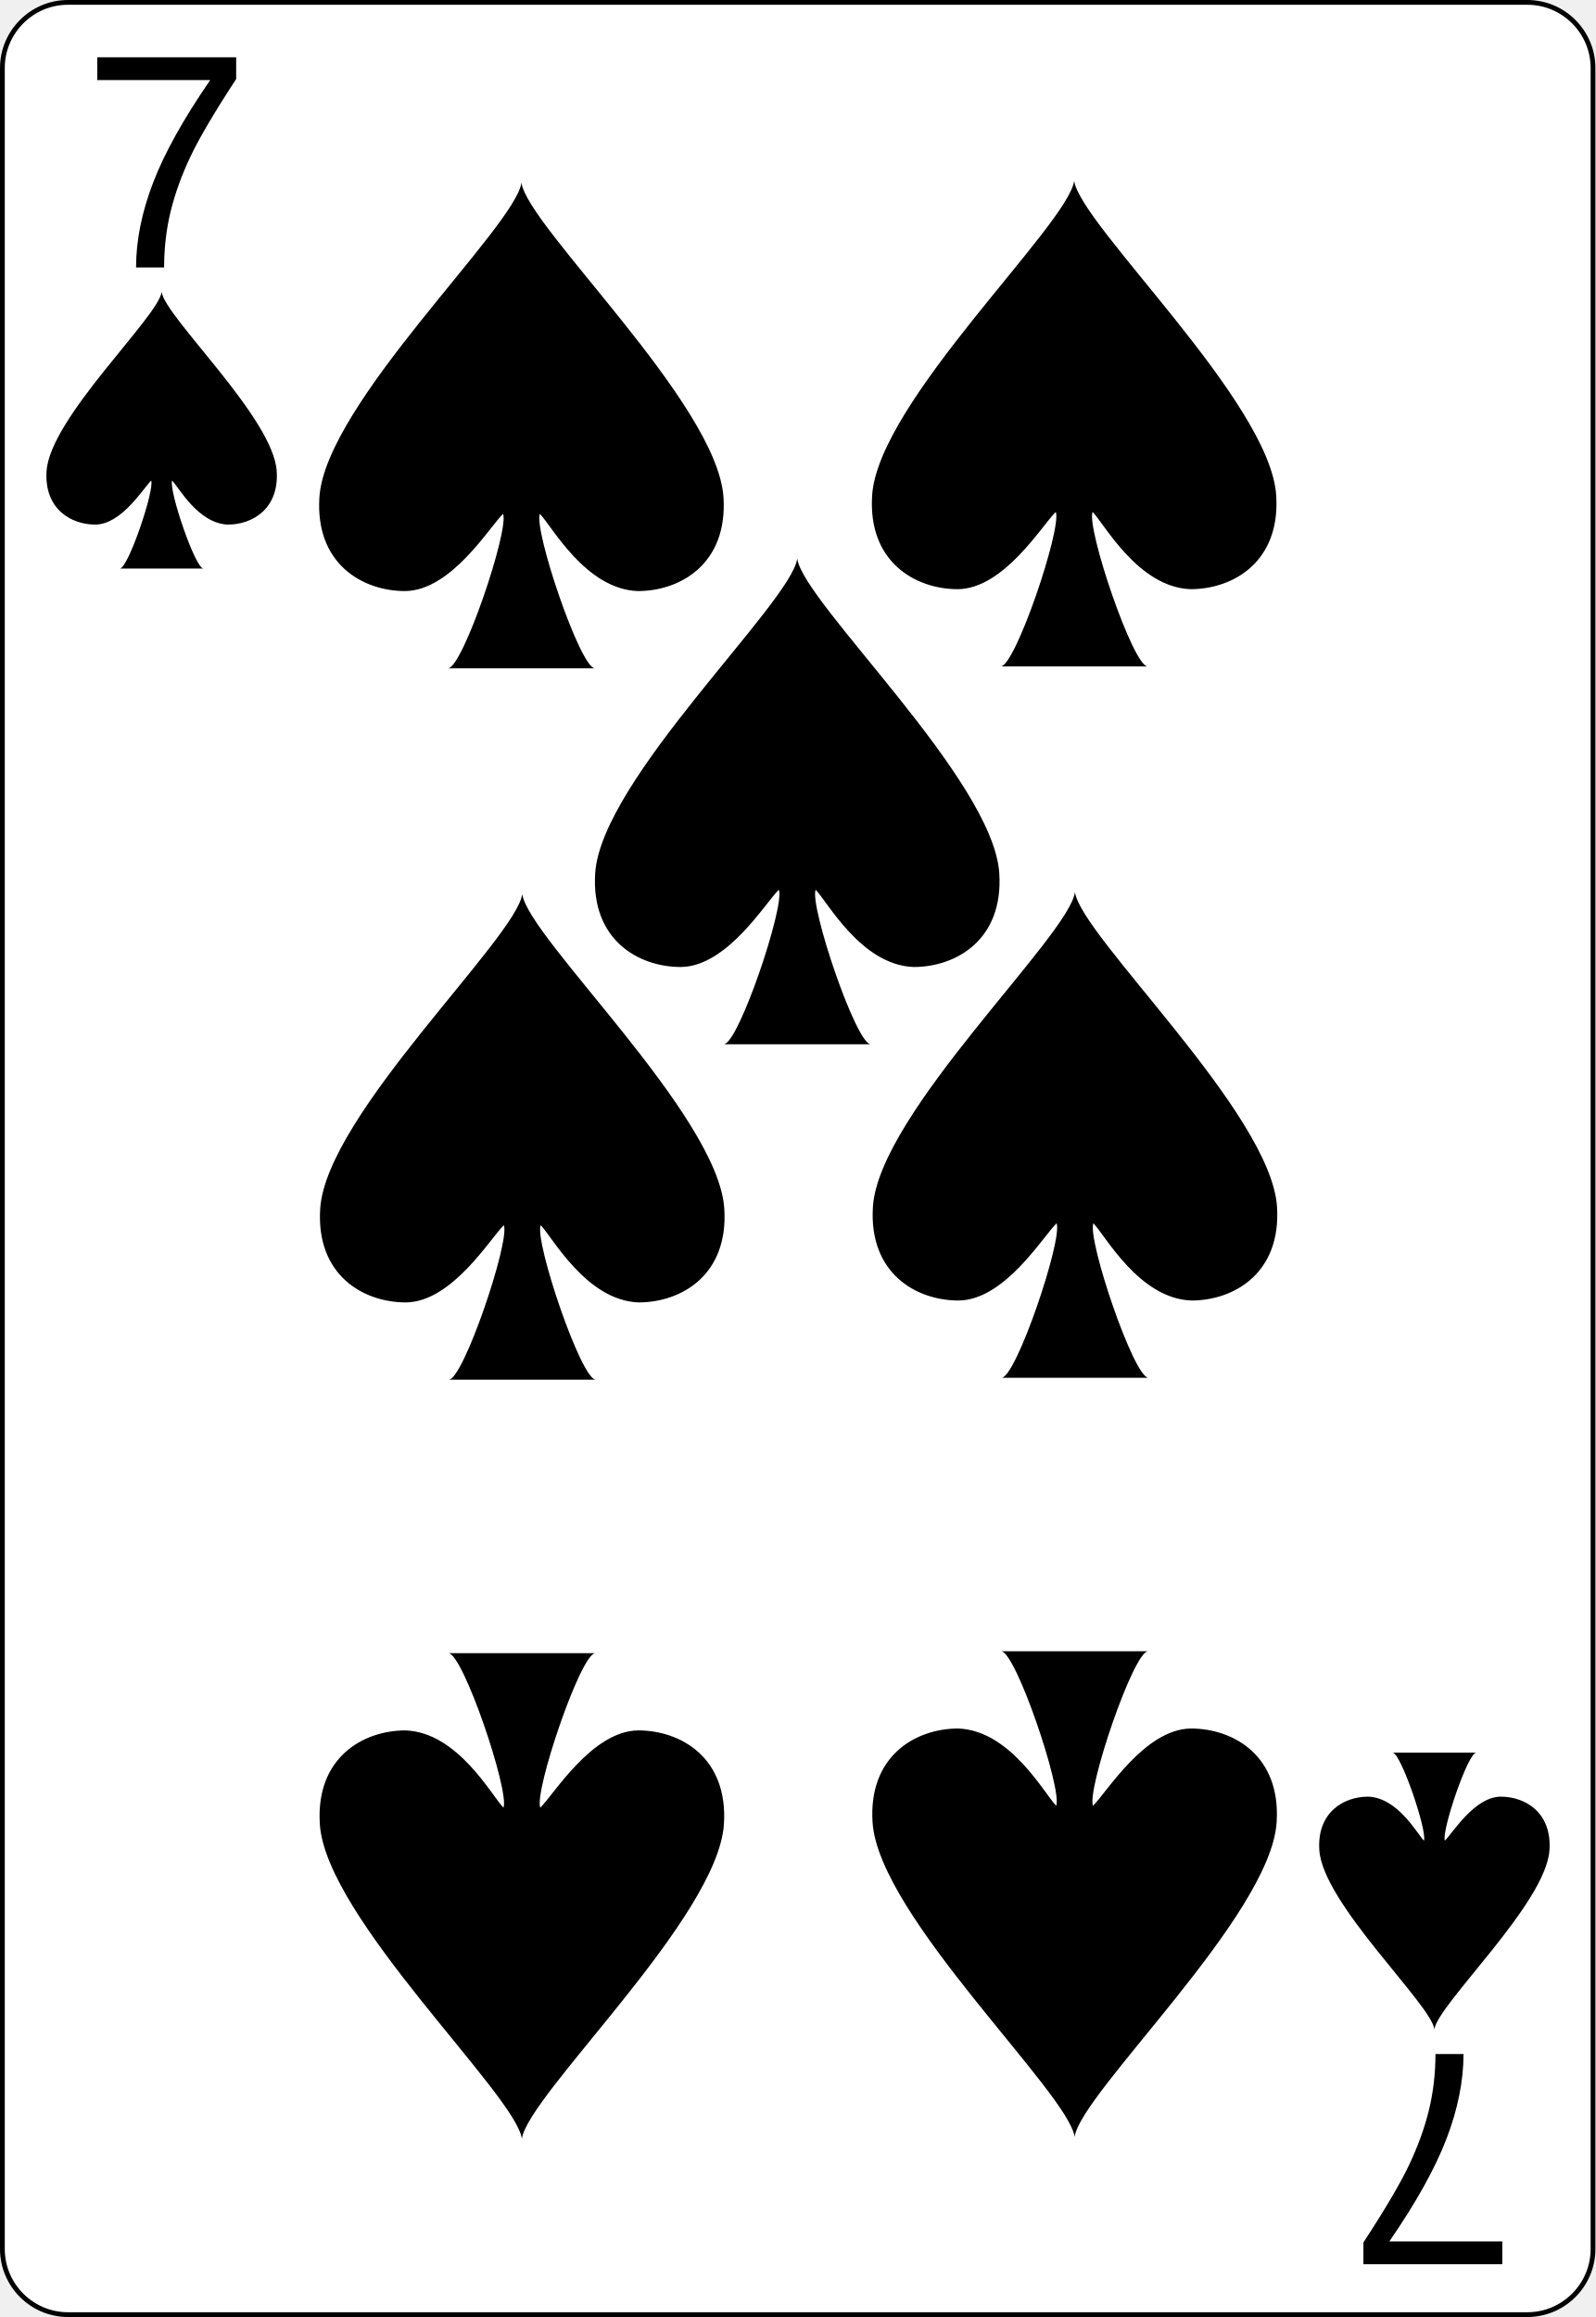
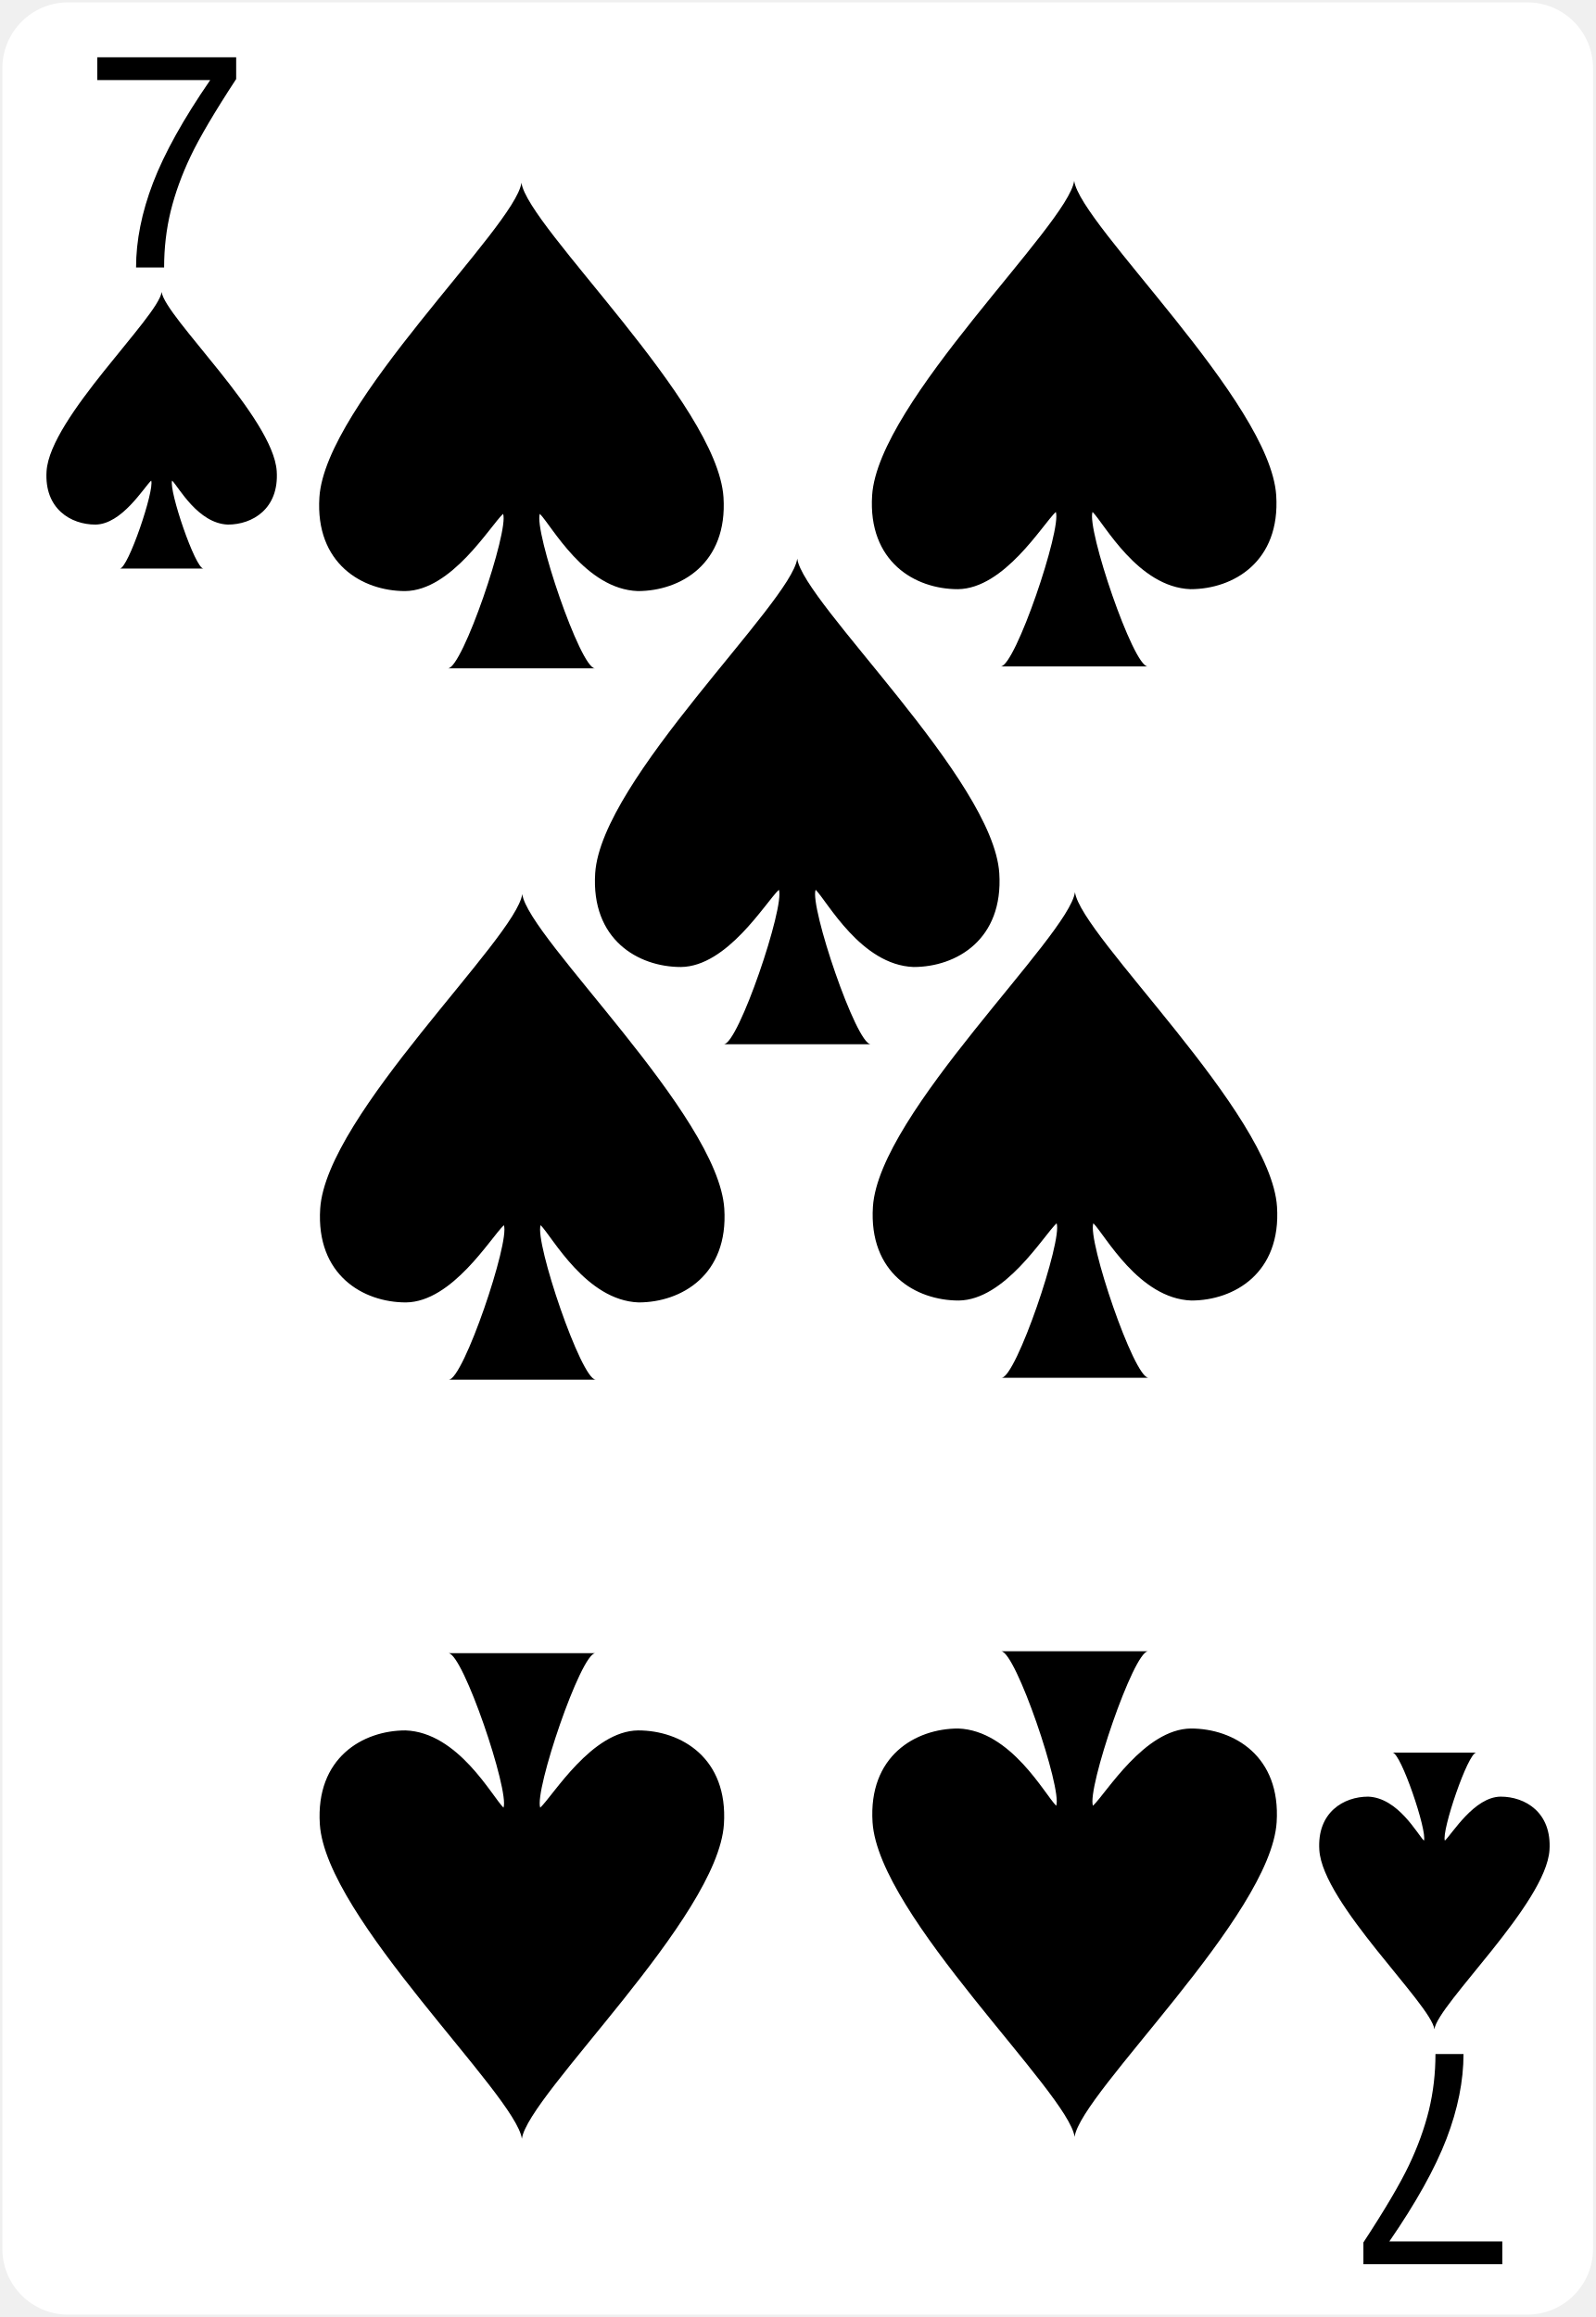
<svg xmlns="http://www.w3.org/2000/svg" width="167.087pt" height="242.667pt" viewBox="0 0 167.087 242.667" xml:space="preserve" id="svg2" version="1.1">
  <defs id="defs41" />
-   <g id="Layer_x0020_1" style="fill-rule:nonzero;clip-rule:nonzero;stroke:#000000;stroke-miterlimit:4;">
-     <path style="fill:#FFFFFF;stroke-width:0.5;" d="M166.837,235.548c0,3.777-3.087,6.869-6.871,6.869H7.111c-3.775,0-6.861-3.092-6.861-6.869V7.12C0.25,3.343,3.336,0.25,7.111,0.25h152.855    c3.784,0,6.871,3.093,6.871,6.87v228.428z" id="path5" />
+   <g id="Layer_x0020_1" style="fill-rule:nonzero;clip-rule:nonzero;stroke:none;stroke-miterlimit:4;">
+     <path style="fill:#FFFFFF;stroke:none;" d="M166.837,235.548c0,3.777-3.087,6.869-6.871,6.869H7.111c-3.775,0-6.861-3.092-6.861-6.869V7.12C0.25,3.343,3.336,0.25,7.111,0.25h152.855    c3.784,0,6.871,3.093,6.871,6.87v228.428z" id="path5" />
    <g style="stroke:none;" id="g7">
      <g id="g9">
				
			</g>
    </g>
    <g id="g15">
			
		</g>
    <g id="g19">
			
		</g>
    <g style="stroke:none;" id="g23">
      <g id="g25">
				
			</g>
    </g>
    <g style="stroke:none;" id="g31">
      <g id="g33">
				
			</g>
    </g>
  </g>
  <text xml:space="preserve" style="font-size:32px;font-style:normal;font-weight:normal;line-height:125%;letter-spacing:0px;word-spacing:0px;fill:#000000;fill-opacity:1;stroke:none;font-family:Bitstream Vera Sans" x="8.547" y="28.013" id="text3788">
    <tspan id="tspan3790" x="8.547" y="28.013" style="font-style:normal;font-variant:normal;font-weight:normal;font-stretch:normal;font-family:Arial;-inkscape-font-specification:Arial">7</tspan>
  </text>
  <g transform="matrix(1.508595,0,0,1.379325,16.9291,45.0659)" id="layer1-7">
    <path id="sl" d="M 7.989,3.103 C 7.747,-0.954 0.242,-8.59 0,-10.5 c -0.242,1.909 -7.747,9.545 -7.989,13.603 -0.169,2.868 1.695,4.057 3.39,4.057 1.835,-0.022 3.351,-2.801 3.873,-3.341 0.242,0.716 -1.603,6.682 -2.179,6.682 l 5.811,0 C 2.33,10.501 0.485,4.535 0.727,3.819 1.184,4.315 2.524,7.077 4.601,7.16 6.295,7.159 8.158,5.971 7.989,3.103 z" style="fill:#000000" />
  </g>
  <g transform="matrix(2.648679,0,0,2.421718,54.61089,44.566)" id="layer1-7-88">
    <path id="sl-4" d="M 7.989,3.103 C 7.747,-0.954 0.242,-8.59 0,-10.5 c -0.242,1.909 -7.747,9.545 -7.989,13.603 -0.169,2.868 1.695,4.057 3.39,4.057 1.835,-0.022 3.351,-2.801 3.873,-3.341 0.242,0.716 -1.603,6.682 -2.179,6.682 l 5.811,0 C 2.33,10.501 0.485,4.535 0.727,3.819 1.184,4.315 2.524,7.077 4.601,7.16 6.295,7.159 8.158,5.971 7.989,3.103 z" style="fill:#000000" />
  </g>
  <text xml:space="preserve" style="font-size:32px;font-style:normal;font-weight:normal;line-height:125%;letter-spacing:0px;word-spacing:0px;fill:#000000;fill-opacity:1;stroke:none;font-family:Bitstream Vera Sans" x="-158.978" y="-215.124" id="text3788-7" transform="scale(-1,-1)">
    <tspan id="tspan3790-6" x="-158.978" y="-215.124" style="font-style:normal;font-variant:normal;font-weight:normal;font-stretch:normal;font-family:Arial;-inkscape-font-specification:Arial">7</tspan>
  </text>
  <g transform="matrix(-1.508595,0,0,-1.379325,150.2251,198.0441)" id="layer1-7-3">
    <path id="sl-1" d="M 7.989,3.103 C 7.747,-0.954 0.242,-8.59 0,-10.5 c -0.242,1.909 -7.747,9.545 -7.989,13.603 -0.169,2.868 1.695,4.057 3.39,4.057 1.835,-0.022 3.351,-2.801 3.873,-3.341 0.242,0.716 -1.603,6.682 -2.179,6.682 l 5.811,0 C 2.33,10.501 0.485,4.535 0.727,3.819 1.184,4.315 2.524,7.077 4.601,7.16 6.295,7.159 8.158,5.971 7.989,3.103 z" style="fill:#000000" />
  </g>
  <g transform="matrix(-2.648679,0,0,-2.421718,54.65613,198.5713)" id="layer1-7-88-7">
    <path id="sl-4-5" d="M 7.989,3.103 C 7.747,-0.954 0.242,-8.59 0,-10.5 c -0.242,1.909 -7.747,9.545 -7.989,13.603 -0.169,2.868 1.695,4.057 3.39,4.057 1.835,-0.022 3.351,-2.801 3.873,-3.341 0.242,0.716 -1.603,6.682 -2.179,6.682 l 5.811,0 C 2.33,10.501 0.485,4.535 0.727,3.819 1.184,4.315 2.524,7.077 4.601,7.16 6.295,7.159 8.158,5.971 7.989,3.103 z" style="fill:#000000" />
  </g>
  <g transform="matrix(2.648679,0,0,2.421718,54.6947,119.0673)" id="layer1-7-88-6">
    <path id="sl-4-8" d="M 7.989,3.103 C 7.747,-0.954 0.242,-8.59 0,-10.5 c -0.242,1.909 -7.747,9.545 -7.989,13.603 -0.169,2.868 1.695,4.057 3.39,4.057 1.835,-0.022 3.351,-2.801 3.873,-3.341 0.242,0.716 -1.603,6.682 -2.179,6.682 l 5.811,0 C 2.33,10.501 0.485,4.535 0.727,3.819 1.184,4.315 2.524,7.077 4.601,7.16 6.295,7.159 8.158,5.971 7.989,3.103 z" style="fill:#000000" />
  </g>
  <g transform="matrix(2.648679,0,0,2.421718,112.4978,44.36691)" id="layer1-7-88-68">
    <path id="sl-4-84" d="M 7.989,3.103 C 7.747,-0.954 0.242,-8.59 0,-10.5 c -0.242,1.909 -7.747,9.545 -7.989,13.603 -0.169,2.868 1.695,4.057 3.39,4.057 1.835,-0.022 3.351,-2.801 3.873,-3.341 0.242,0.716 -1.603,6.682 -2.179,6.682 l 5.811,0 C 2.33,10.501 0.485,4.535 0.727,3.819 1.184,4.315 2.524,7.077 4.601,7.16 6.295,7.159 8.158,5.971 7.989,3.103 z" style="fill:#000000" />
  </g>
  <g transform="matrix(-2.648679,0,0,-2.421718,112.543,198.3722)" id="layer1-7-88-7-3">
    <path id="sl-4-5-1" d="M 7.989,3.103 C 7.747,-0.954 0.242,-8.59 0,-10.5 c -0.242,1.909 -7.747,9.545 -7.989,13.603 -0.169,2.868 1.695,4.057 3.39,4.057 1.835,-0.022 3.351,-2.801 3.873,-3.341 0.242,0.716 -1.603,6.682 -2.179,6.682 l 5.811,0 C 2.33,10.501 0.485,4.535 0.727,3.819 1.184,4.315 2.524,7.077 4.601,7.16 6.295,7.159 8.158,5.971 7.989,3.103 z" style="fill:#000000" />
  </g>
  <g transform="matrix(2.648679,0,0,2.421718,112.5816,118.8682)" id="layer1-7-88-6-4">
    <path id="sl-4-8-9" d="M 7.989,3.103 C 7.747,-0.954 0.242,-8.59 0,-10.5 c -0.242,1.909 -7.747,9.545 -7.989,13.603 -0.169,2.868 1.695,4.057 3.39,4.057 1.835,-0.022 3.351,-2.801 3.873,-3.341 0.242,0.716 -1.603,6.682 -2.179,6.682 l 5.811,0 C 2.33,10.501 0.485,4.535 0.727,3.819 1.184,4.315 2.524,7.077 4.601,7.16 6.295,7.159 8.158,5.971 7.989,3.103 z" style="fill:#000000" />
  </g>
  <g transform="matrix(2.648679,0,0,2.421718,83.4947,83.93795)" id="layer1-7-88-688">
    <path id="sl-4-4" d="M 7.989,3.103 C 7.747,-0.954 0.242,-8.59 0,-10.5 c -0.242,1.909 -7.747,9.545 -7.989,13.603 -0.169,2.868 1.695,4.057 3.39,4.057 1.835,-0.022 3.351,-2.801 3.873,-3.341 0.242,0.716 -1.603,6.682 -2.179,6.682 l 5.811,0 C 2.33,10.501 0.485,4.535 0.727,3.819 1.184,4.315 2.524,7.077 4.601,7.16 6.295,7.159 8.158,5.971 7.989,3.103 z" style="fill:#000000" />
  </g>
</svg>
